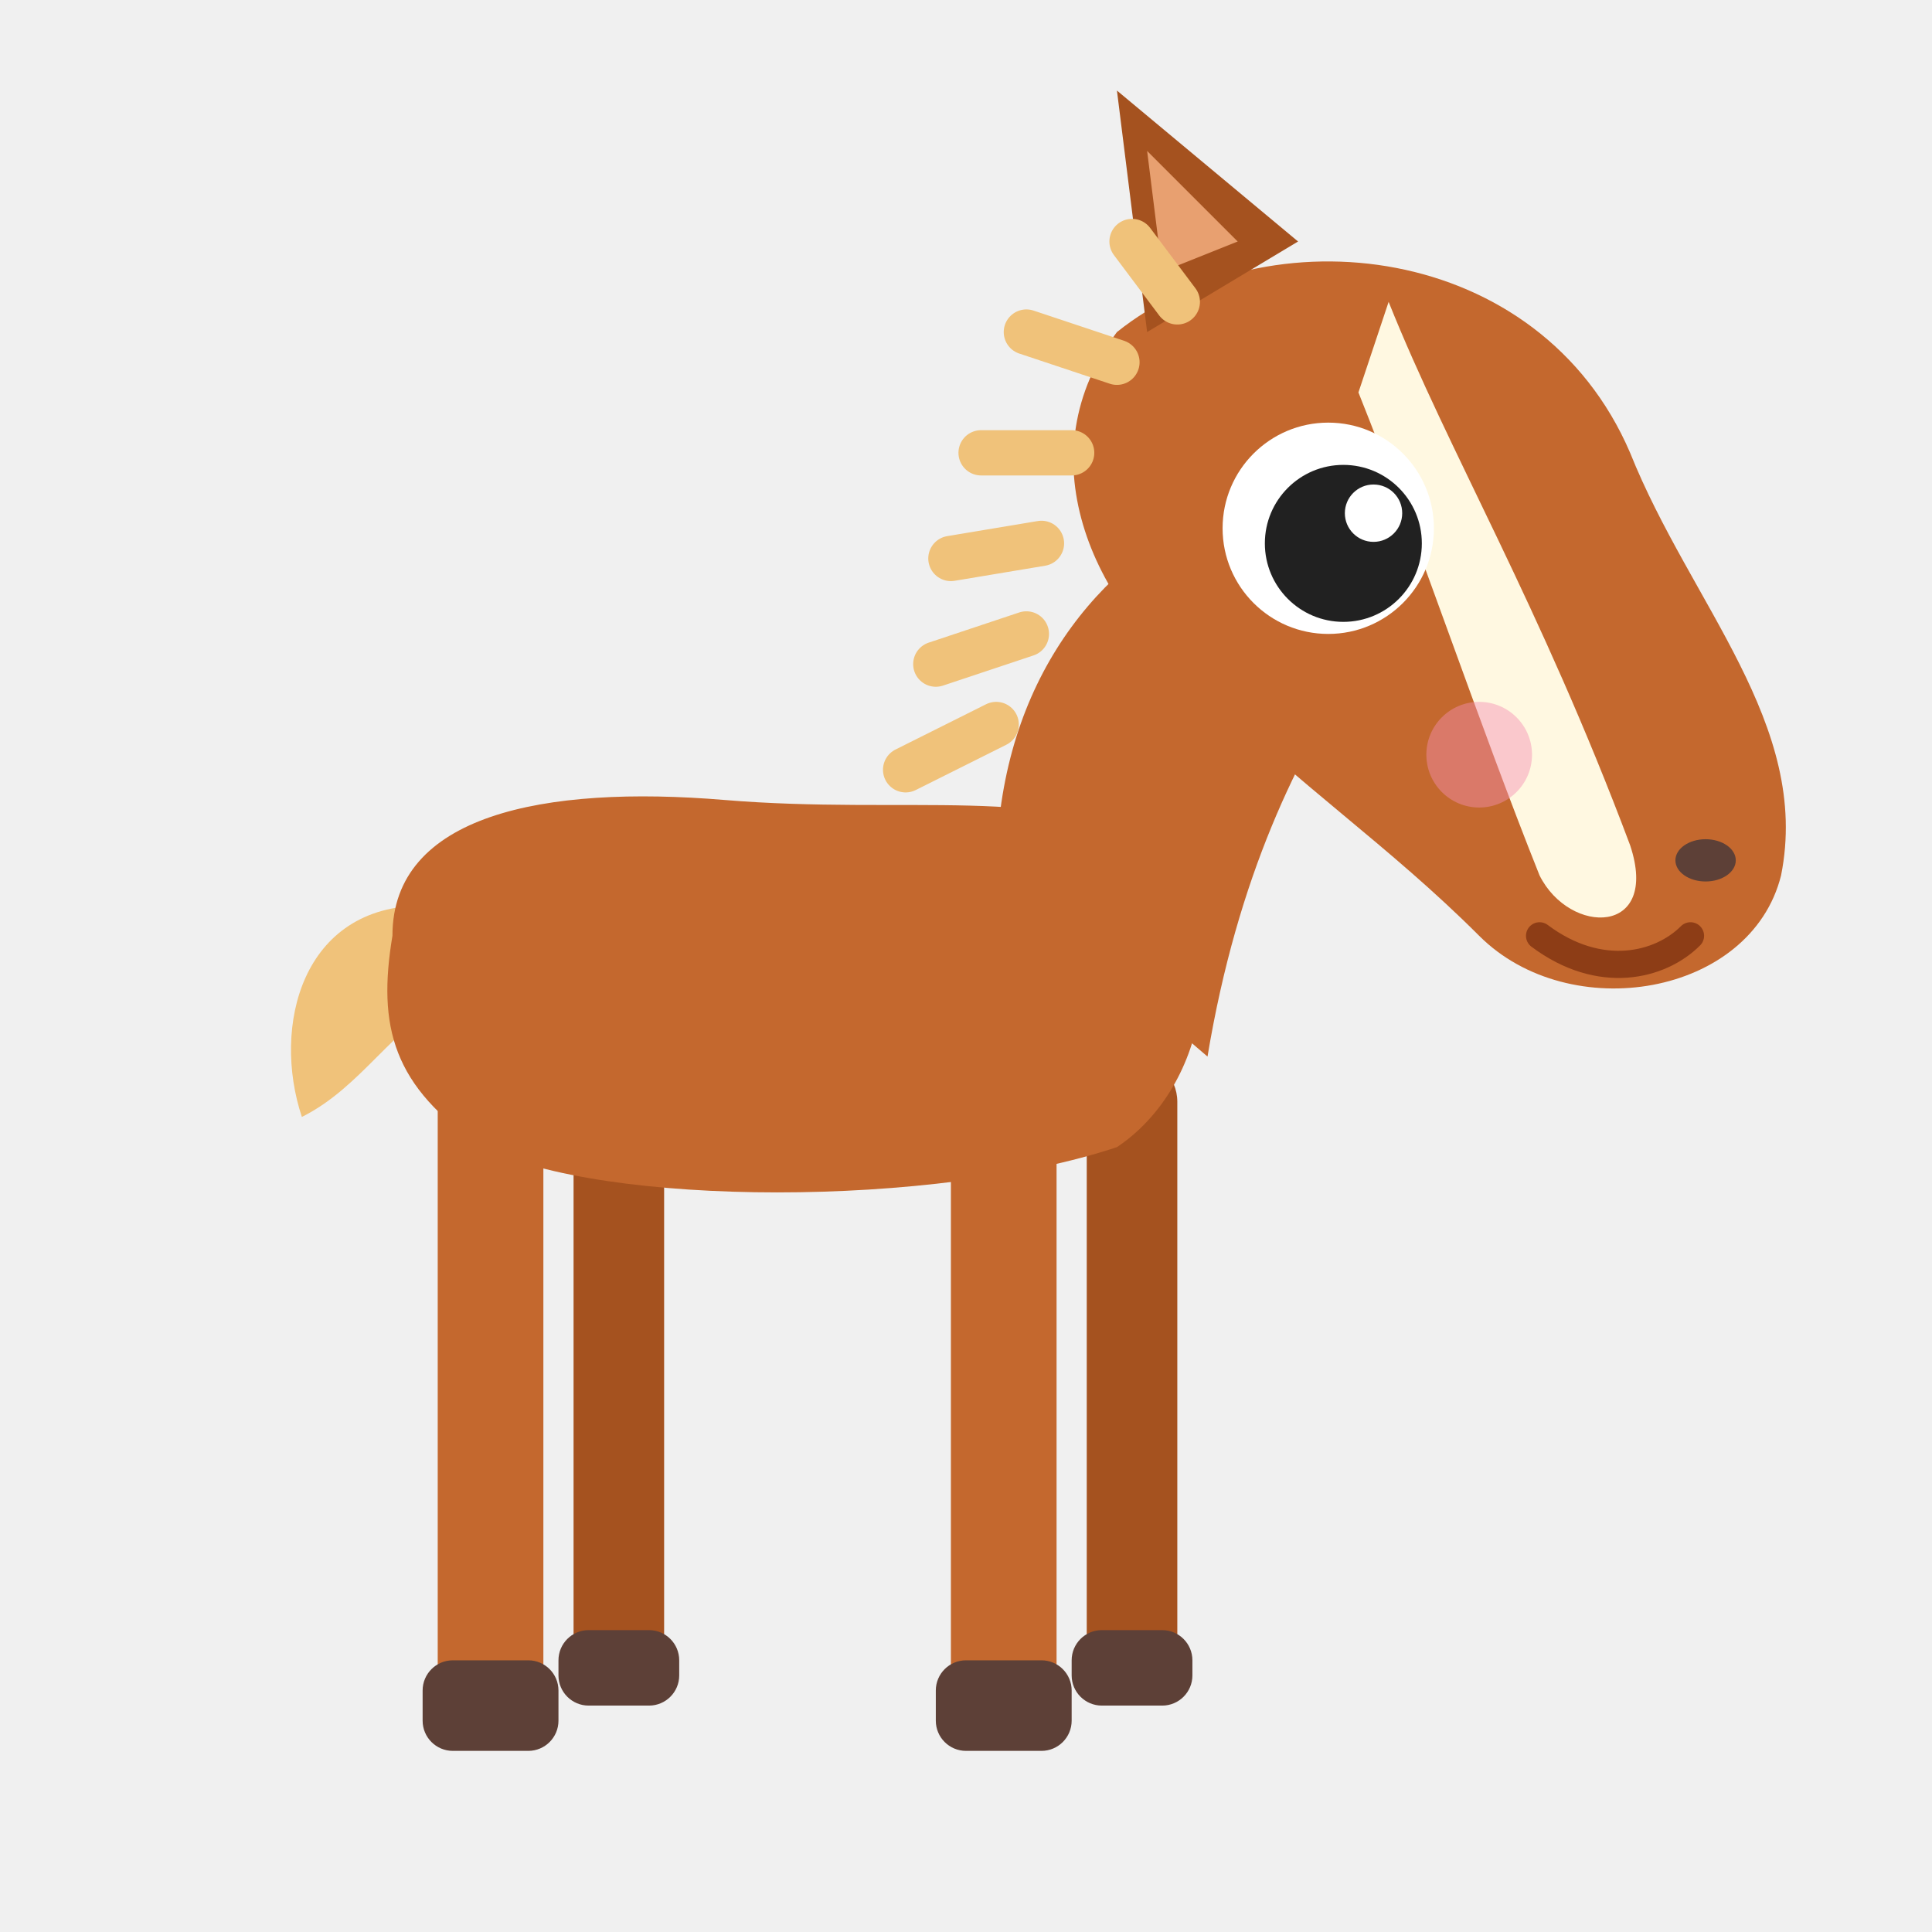
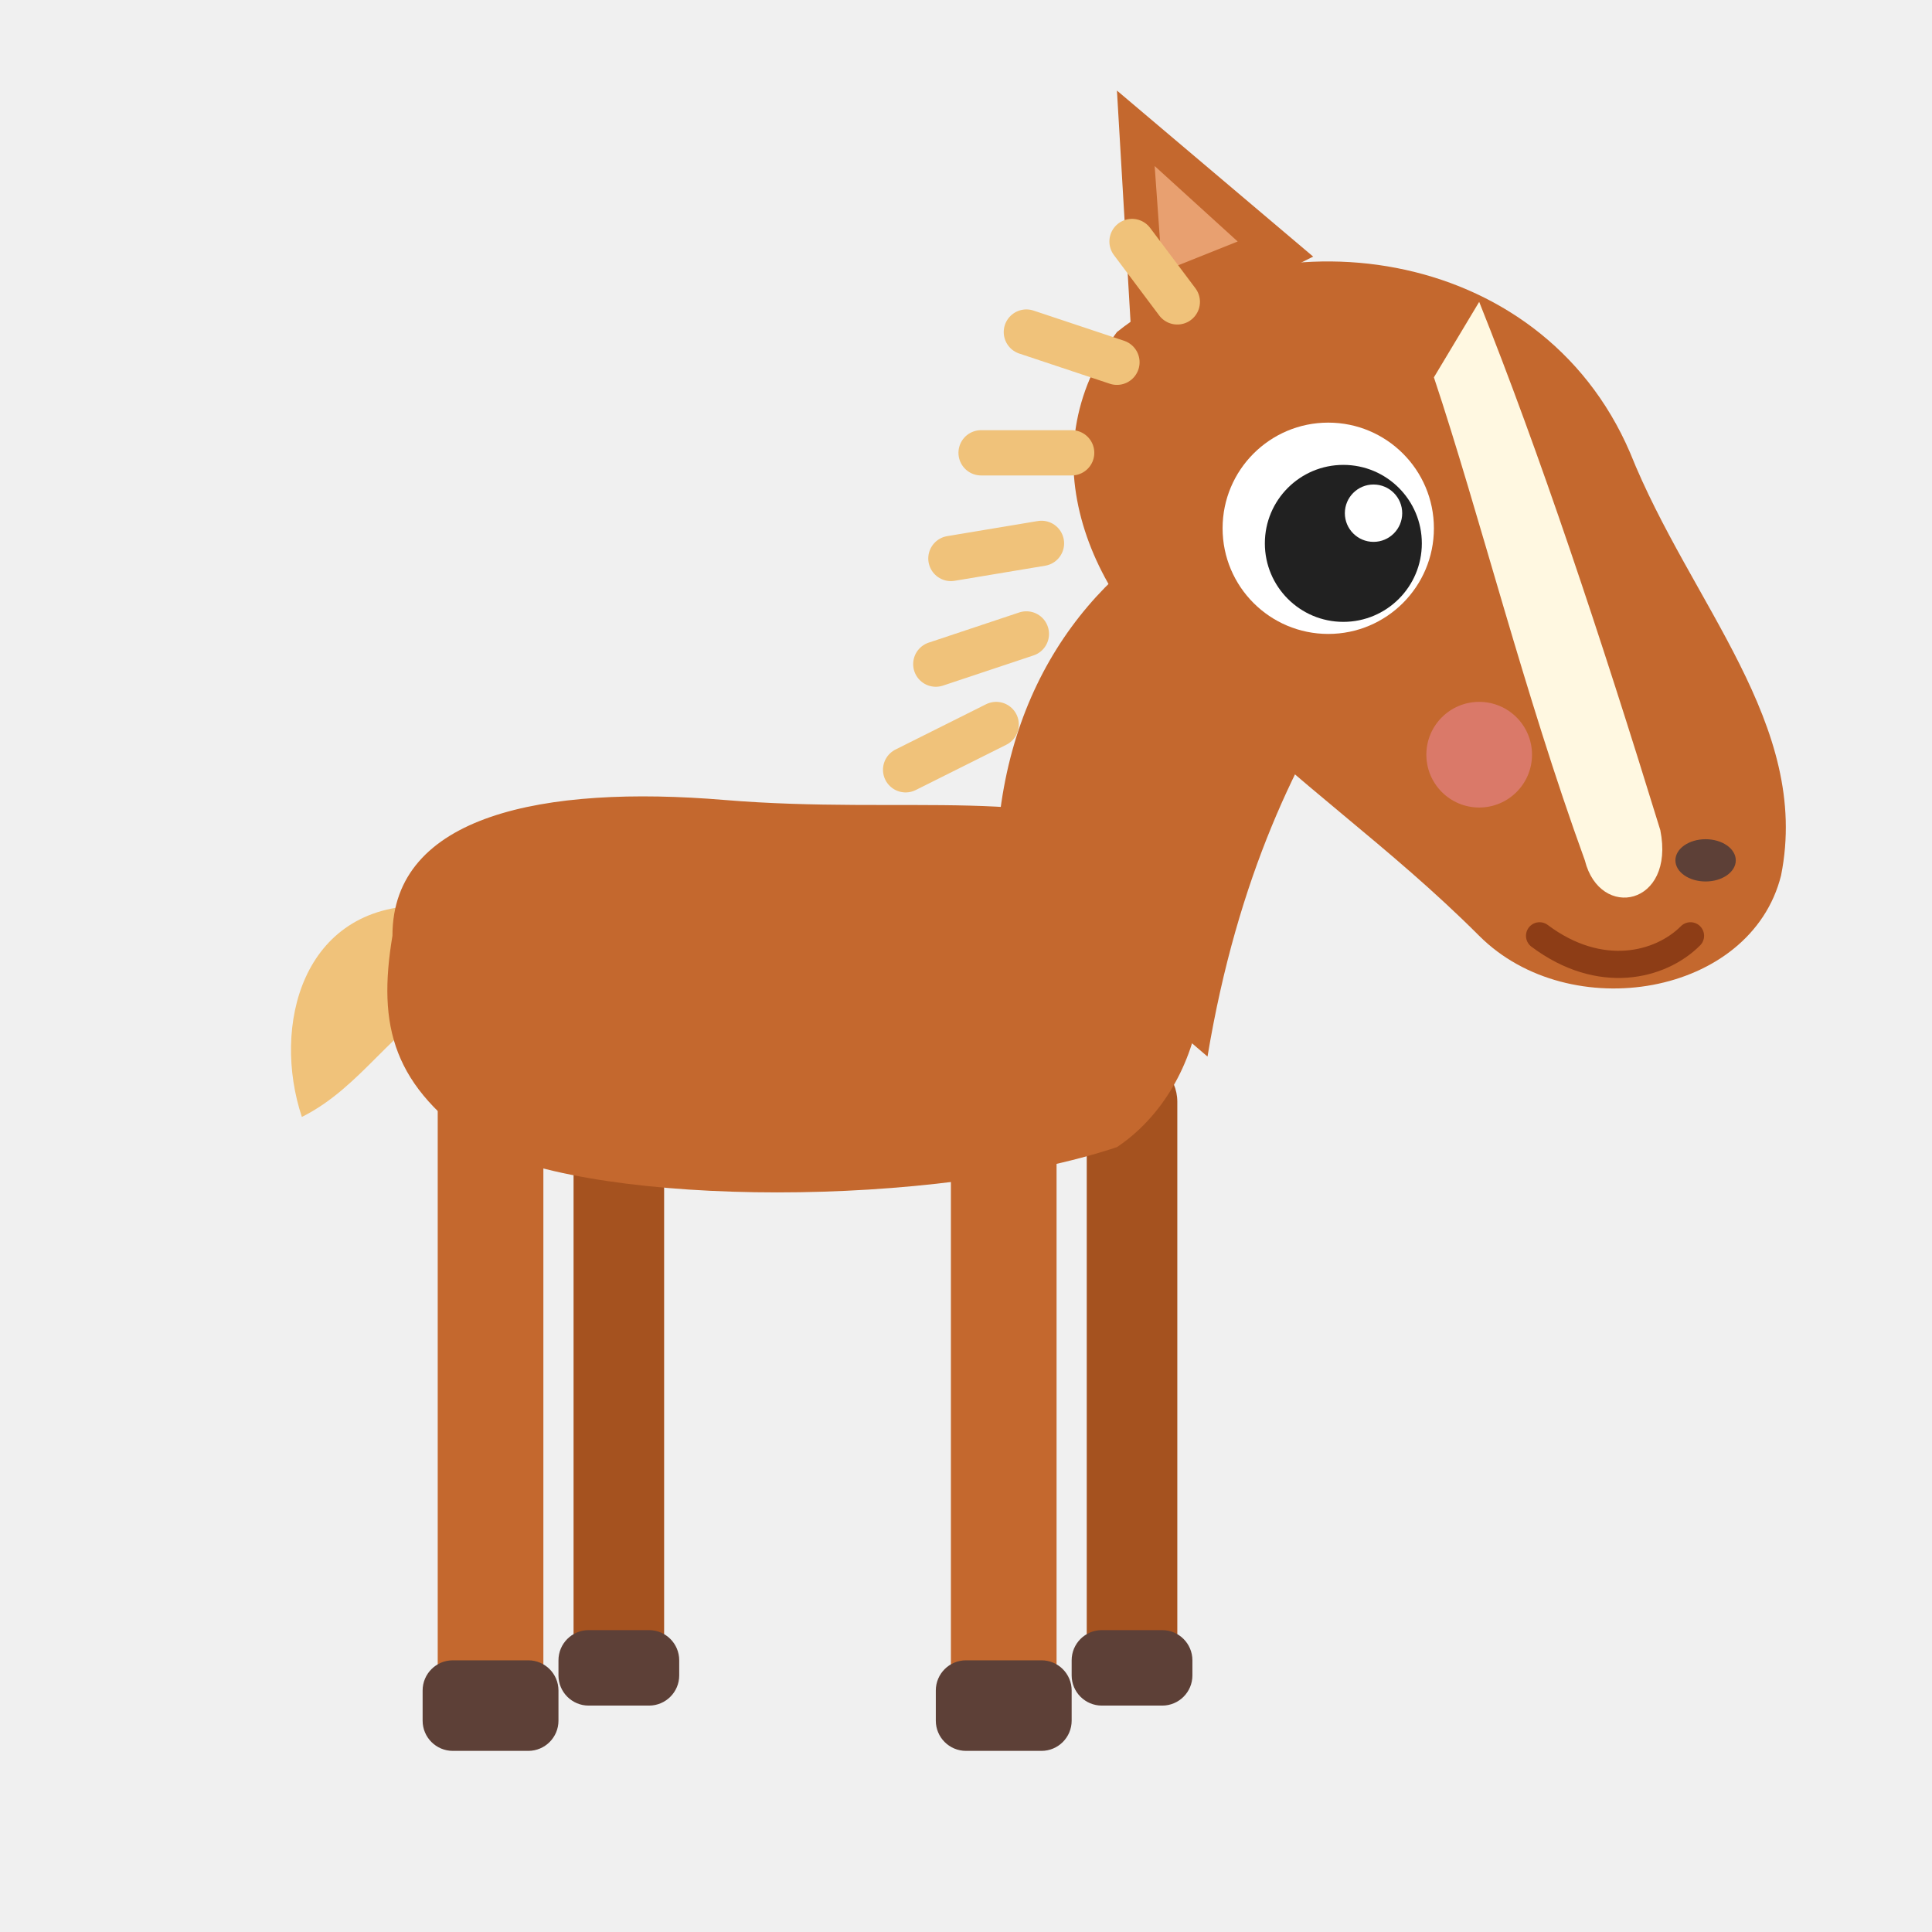
<svg xmlns="http://www.w3.org/2000/svg" viewBox="0 0 128 128">
  <path d="M28 60 C20 60 18 68 20 74 C24 72 26 68 30 66 Z" fill="#f0c27a" />
  <g fill="#a5521f">
    <rect x="38" y="70" width="6" height="42" rx="3" />
    <rect x="72" y="70" width="6" height="42" rx="3" />
  </g>
  <g fill="#c4682e">
    <rect x="29" y="70" width="7" height="44" rx="3.5" />
    <rect x="63" y="70" width="7" height="44" rx="3.5" />
  </g>
  <g fill="#5d4037">
    <rect x="28" y="110" width="9" height="6" rx="2" />
    <rect x="62" y="110" width="9" height="6" rx="2" />
    <rect x="37" y="108" width="8" height="5" rx="2" />
    <rect x="71" y="108" width="8" height="5" rx="2" />
  </g>
  <path d="M26 62 C26 54 36 52 48 53 C60 54 70 52 76 56 C82 62 80 72 74 76 C62 80 40 80 32 76 C26 72 25 68 26 62 Z" fill="#c4682e" />
  <path d="M66 58 C66 46 72 38 80 34 L90 44 C86 50 82 58 80 70 Z" fill="#c4682e" />
  <path d="M74 22 C84 14 102 16 108 30 C112 40 120 48 118 58 C116 66 104 68 98 62 C92 56 86 52 80 46 C72 40 68 30 74 22 Z" fill="#c4682e" />
-   <path d="M92 20 C96 30 102 40 108 56 C110 62 104 62 102 58 C98 48 94 36 90 26 Z" fill="#fff8e1" />
-   <path d="M76 22 L74 6 L86 16 Z" fill="#a5521f" />
-   <path d="M77 18 L76 10 L82 16 Z" fill="#e8a070" />
+   <path d="M98 20 C102 30 106 42 110 55 C111 60 106 61 105 57 C101 46 98 34 95 25 Z" fill="#fff8e1" />
+   <path d="M75 23 L74 6 L87 17 Z" fill="#c4682e" />
+   <path d="M77 18 L76.5 11 L82 16 Z" fill="#e8a070" />
  <ellipse cx="113" cy="57" rx="2" ry="1.4" fill="#5d4037" />
  <g stroke="#f0c27a" stroke-width="3" stroke-linecap="round">
    <path d="M74 24 l-6 -2" />
    <path d="M71 30 l-6 0" />
    <path d="M69 36 l-6 1" />
    <path d="M68 42 l-6 2" />
    <path d="M66 48 l-6 3" />
    <path d="M78 20 l-3 -4" />
  </g>
  <circle cx="88" cy="35" r="7" fill="#fff" />
  <circle cx="89" cy="36" r="5.2" fill="#212121" />
  <circle cx="91" cy="34" r="1.9" fill="#fff" />
  <path d="M102 62 C106 65 110 64 112 62" stroke="#8d3d16" stroke-width="1.8" fill="none" stroke-linecap="round" />
  <circle cx="98" cy="50" r="3.5" fill="#f48fb1" opacity=".45" />
</svg>
